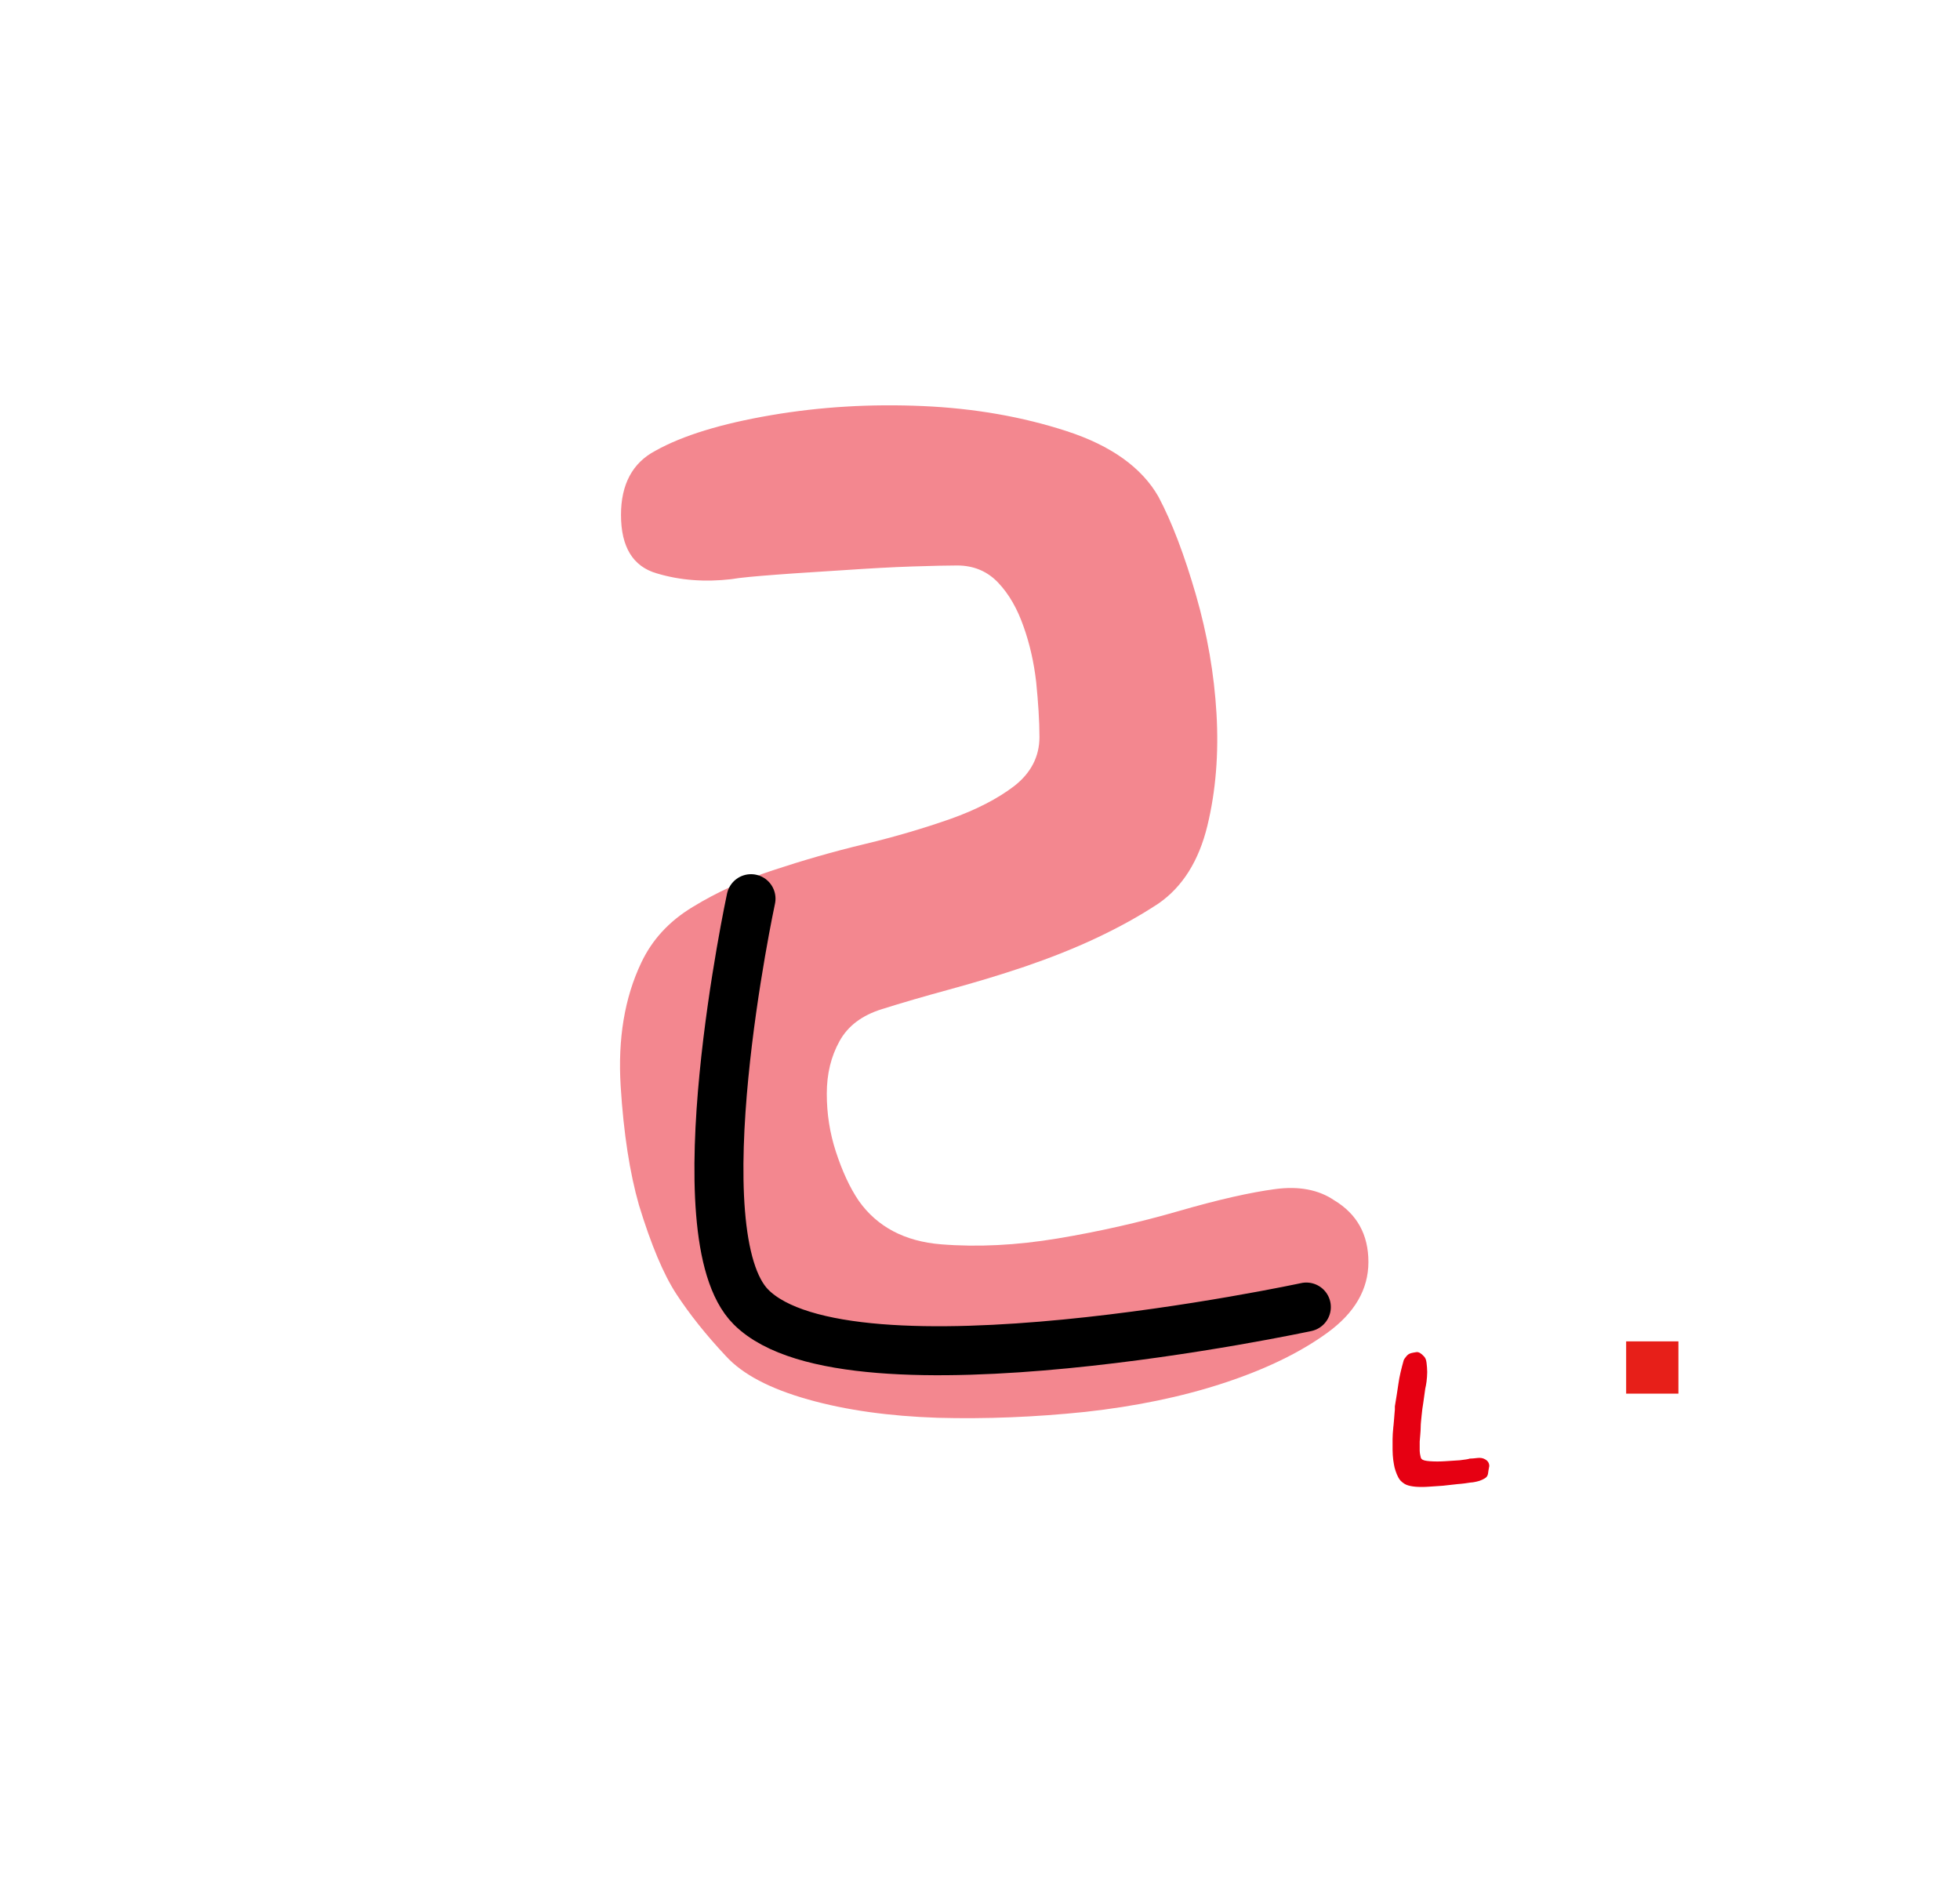
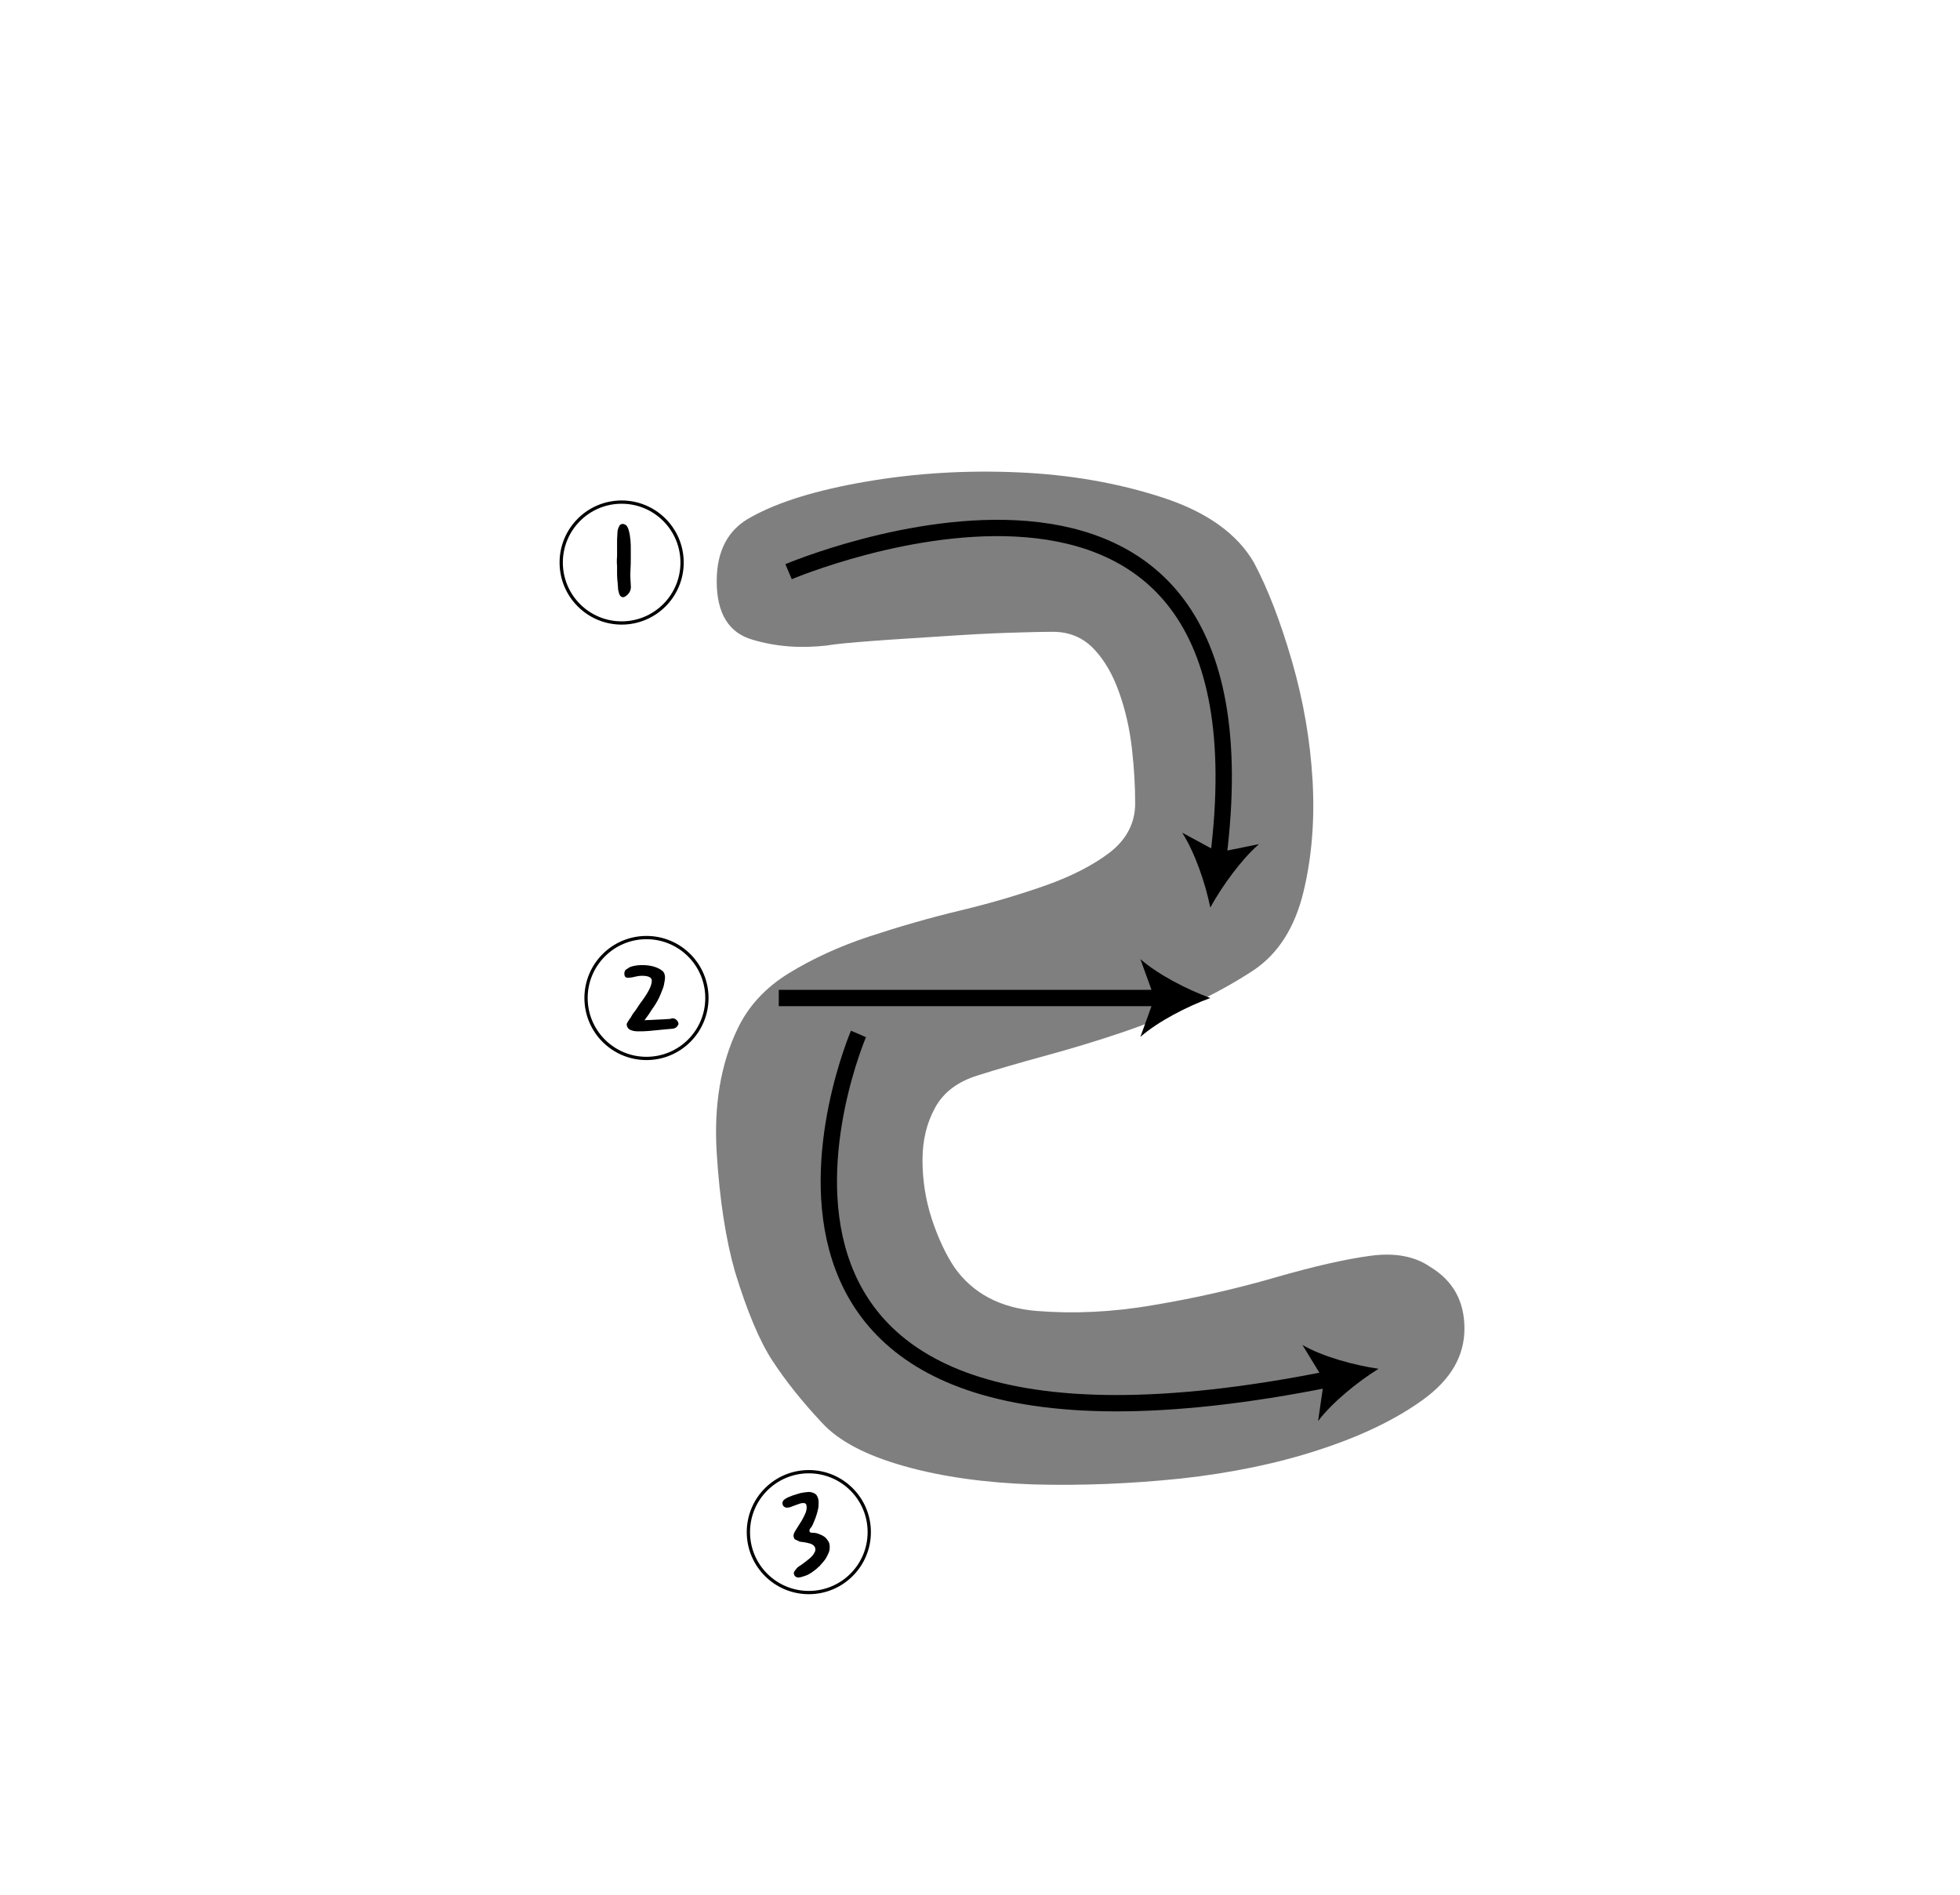
<svg xmlns="http://www.w3.org/2000/svg" version="1.1" id="레이어_1" x="0px" y="0px" viewBox="0 0 600 580" style="enable-background:new 0 0 600 580;" xml:space="preserve">
  <style type="text/css">
- 	.st0{opacity:0.47;}
- 	.st1{fill:#E60012;}
- 	.st2{fill:none;stroke:#000000;stroke-miterlimit:10;}
- 	.st3{fill:none;stroke:#E71F19;stroke-width:16;stroke-linecap:square;stroke-linejoin:round;stroke-miterlimit:10;}
- 	.st4{fill:none;stroke:#000000;stroke-width:5;stroke-linecap:square;stroke-linejoin:round;stroke-miterlimit:10;}
- 	.st5{fill:none;stroke:#000000;stroke-width:15;stroke-linecap:round;stroke-miterlimit:10;}
+ 	.st0{opacity:0.5;}
+ 	.st1{fill:none;stroke:#000000;stroke-width:5;stroke-miterlimit:10;}
+ 	.st2{fill:none;stroke:#000000;}
</style>
-   <g id="XMLID_1_" class="st0">
-     <path id="XMLID_10_" class="st1" d="M408.4,367.4c7,4.2,10.5,10.5,10.5,18.9s-4.2,15.6-12.6,21.7c-8.4,6.1-19,11.2-31.8,15.4   c-12.8,4.2-26.9,7.1-42.3,8.8c-15.4,1.6-30.5,2.2-45.2,1.8c-14.7-0.5-27.9-2.3-39.6-5.6c-11.7-3.3-20.1-7.7-25.2-13.3   c-6.1-6.5-11.1-12.8-15.1-18.9c-4-6.1-7.8-15.2-11.5-27.3c-2.8-9.8-4.7-21.9-5.6-36.4c-0.9-14.5,1.2-27.1,6.3-37.8   c3.3-7,8.5-12.7,15.8-17.1c7.2-4.4,15.4-8.2,24.5-11.2c9.1-3,18.4-5.7,28-8c9.6-2.3,18.3-4.9,26.3-7.7c7.9-2.8,14.5-6.2,19.6-10.1   c5.1-4,7.7-9,7.7-15c0-5.1-0.4-10.7-1-16.8c-0.7-6.1-2-11.8-3.9-17.1c-1.9-5.4-4.4-9.8-7.7-13.3c-3.3-3.5-7.5-5.3-12.6-5.3   c-2.8,0-7.3,0.1-13.6,0.3c-6.3,0.2-13.2,0.6-20.6,1.1c-7.5,0.5-14.5,0.9-21,1.4c-6.5,0.5-11.2,0.9-14,1.4   c-7.9,0.9-15.5,0.4-22.8-1.8c-7.2-2.1-10.9-8-10.9-17.9c0-9.3,3.5-15.9,10.5-19.6c8.4-4.7,20.2-8.3,35.4-10.9   c15.2-2.6,30.7-3.5,46.5-2.8c15.9,0.7,30.6,3.3,44.1,7.7c13.5,4.4,22.9,11.1,28,20c4.2,7.9,8,18,11.5,30.1   c3.5,12.1,5.6,24.3,6.3,36.4c0.7,12.1-0.2,23.6-2.8,34.3c-2.6,10.7-7.6,18.7-15,23.8c-5.6,3.7-11.9,7.2-18.9,10.5   c-7,3.3-14.4,6.2-22,8.8c-7.7,2.6-15.4,4.9-23.1,7c-7.7,2.1-14.6,4.1-20.6,6c-6.1,1.9-10.4,5.1-13,9.8c-2.6,4.7-3.9,10-3.9,16.1   c0,6.1,0.9,12,2.8,17.8c1.9,5.8,4.2,10.9,7,15c5.6,7.9,14,12.4,25.2,13.3c11.2,0.9,23.1,0.3,35.7-1.8c12.6-2.1,25-4.9,37.1-8.4   c12.1-3.5,21.9-5.7,29.4-6.7C397.6,363,403.7,364.2,408.4,367.4z" />
+   <g id="XMLID_9_" class="st0">
+     <path id="XMLID_19_" d="M437.8,387.8c7,4.2,10.5,10.5,10.5,18.9c0,8.4-4.2,15.6-12.6,21.7c-8.4,6.1-19,11.2-31.9,15.4   c-12.8,4.2-26.9,7.1-42.3,8.8c-15.4,1.6-30.5,2.2-45.1,1.8c-14.7-0.5-27.9-2.3-39.6-5.6c-11.7-3.3-20.1-7.7-25.2-13.3   c-6.1-6.5-11.1-12.8-15.1-18.9c-4-6.1-7.8-15.2-11.5-27.3c-2.8-9.8-4.7-21.9-5.6-36.4c-0.9-14.5,1.2-27.1,6.3-37.8   c3.3-7,8.5-12.7,15.8-17.2c7.2-4.4,15.4-8.2,24.5-11.2c9.1-3,18.4-5.7,28-8c9.6-2.3,18.3-4.9,26.2-7.7c7.9-2.8,14.5-6.2,19.6-10.1   c5.1-4,7.7-9,7.7-15c0-5.1-0.3-10.7-1-16.8c-0.7-6.1-2-11.8-3.9-17.1c-1.9-5.4-4.4-9.8-7.7-13.3c-3.3-3.5-7.5-5.3-12.6-5.3   c-2.8,0-7.3,0.1-13.6,0.3c-6.3,0.2-13.2,0.6-20.6,1.1c-7.5,0.5-14.5,0.9-21,1.4c-6.5,0.5-11.2,0.9-14,1.4   c-7.9,0.9-15.5,0.4-22.8-1.8c-7.2-2.1-10.9-8-10.9-17.9c0-9.3,3.5-15.9,10.5-19.6c8.4-4.7,20.2-8.3,35.4-10.9   c15.2-2.6,30.7-3.5,46.5-2.8c15.9,0.7,30.6,3.3,44.1,7.7c13.5,4.4,22.9,11.1,28,20c4.2,7.9,8.1,18,11.6,30.1   c3.5,12.1,5.6,24.3,6.3,36.4c0.7,12.1-0.2,23.6-2.8,34.3c-2.6,10.7-7.6,18.7-15.1,23.8c-5.6,3.7-11.9,7.2-18.9,10.5   c-7,3.3-14.3,6.2-22,8.8c-7.7,2.6-15.4,4.9-23.1,7c-7.7,2.1-14.6,4.1-20.6,6c-6.1,1.9-10.4,5.1-13,9.8c-2.6,4.7-3.9,10-3.9,16.1   c0,6.1,0.9,12,2.8,17.9c1.9,5.8,4.2,10.8,7,15c5.6,7.9,14,12.4,25.2,13.3c11.2,0.9,23.1,0.4,35.7-1.8c12.6-2.1,25-4.9,37.1-8.4   c12.1-3.5,21.9-5.7,29.4-6.7C427.1,383.4,433.2,384.6,437.8,387.8z" />
  </g>
-   <path id="XMLID_2_" class="st2" d="M159.1,170.7" />
-   <path id="XMLID_3_" class="st3" d="M505.8,418.6" />
-   <path id="XMLID_7_" class="st4" d="M342-42" />
-   <g id="XMLID_8_">
-     <path id="XMLID_6_" class="st1" d="M455.5,451.2c-0.1,0.5-0.4,1-0.9,1.3c-0.5,0.3-1.1,0.6-1.7,0.8c-0.6,0.2-1.2,0.3-1.7,0.4   c-0.5,0.1-0.8,0.1-0.9,0.1c-1.3,0.2-2.6,0.4-4.1,0.5c-1.5,0.2-3,0.3-4.5,0.5c-1.5,0.1-3,0.2-4.4,0.3c-1.4,0.1-2.8,0.1-4,0   c-1.1-0.1-2.1-0.3-2.8-0.6c-0.7-0.3-1.3-0.8-1.8-1.3c-0.5-0.6-0.8-1.2-1.1-1.9c-0.3-0.7-0.5-1.4-0.7-2.1c-0.1-0.6-0.3-1.4-0.4-2.3   c-0.1-0.9-0.2-2-0.2-3.1c0-1.1,0-2.2,0-3.3c0-1.1,0.1-2.2,0.2-3.3c0,0.1,0-0.3,0.1-1s0.1-1.5,0.2-2.3c0.1-0.9,0.1-1.7,0.2-2.4   c0-0.7,0-1,0-1c0.4-2.5,0.8-4.8,1.1-7c0.3-2.2,0.9-4.6,1.6-7.1c0.1-0.3,0.4-0.7,0.8-1.2c0.4-0.5,0.8-0.8,1.5-1   c0.4-0.1,0.9-0.2,1.6-0.3c0.7-0.1,1.5,0.4,2.3,1.3c0.4,0.4,0.7,1,0.8,2c0.1,0.9,0.2,1.8,0.2,2.8s-0.1,2-0.2,2.9   c-0.1,0.9-0.3,1.7-0.4,2.2c-0.2,1.5-0.4,3-0.6,4.3c-0.2,1.3-0.4,2.5-0.5,3.8c-0.1,1.2-0.3,2.5-0.3,3.8s-0.2,2.7-0.3,4.3   c0,0.3,0,0.8,0,1.3s0,1,0,1.5c0,0.5,0.1,1,0.2,1.5c0.1,0.5,0.2,0.9,0.4,1c0.3,0.4,1.2,0.6,2.6,0.7c1.4,0.1,2.9,0.1,4.5,0   c1.6-0.1,3.2-0.2,4.6-0.3c1.5-0.2,2.5-0.3,3-0.5c0.7,0,1.5-0.1,2.4-0.2c0.8-0.1,1.6,0,2.3,0.4c0.9,0.5,1.3,1.2,1.3,2.1   C455.7,449.7,455.6,450.5,455.5,451.2z" />
+   <g id="XMLID_6_">
+     <g id="XMLID_28_">
+       <line id="XMLID_31_" class="st1" x1="238.4" y1="305.5" x2="355.5" y2="305.5" />
+       <g id="XMLID_29_">
+         <path id="XMLID_30_" d="M370.5,305.5c-7.1,2.6-15.9,7.1-21.4,11.9l4.3-11.9l-4.3-11.9C354.6,298.4,363.4,302.9,370.5,305.5z" />
+       </g>
+     </g>
  </g>
-   <path id="XMLID_4_" class="st5" d="M229.9,275.1c0,0-22.1,102.9,0,125c30.1,30.1,170,0,170,0" />
-   <g id="XMLID_5_">
- </g>
+   <g id="XMLID_3_">
+     <g id="XMLID_23_">
+       <path id="XMLID_26_" class="st1" d="M262.8,316.5c0,0-63.3,147.3,144.4,105.6" />
+       <g id="XMLID_24_">
+         <path id="XMLID_25_" d="M422,419c-6.4,4-14.1,10.2-18.5,16l1.8-12.5l-6.6-10.8C404.9,415.3,414.5,417.9,422,419z" />
+       </g>
+     </g>
+   </g>
+   <g id="XMLID_1_">
+     <path id="XMLID_17_" d="M191.2,182.7c-0.5,0.2-0.8,0.1-1.1-0.1c-0.3-0.2-0.5-0.6-0.6-1c-0.1-0.5-0.3-0.9-0.3-1.5   c0-0.5-0.1-1-0.1-1.4c-0.1-1-0.2-1.9-0.2-2.8c0-0.9,0-1.8,0-2.6c-0.1-1-0.1-2,0-3l0-5.1c0-0.6,0.1-1.2,0.1-1.9   c0-0.6,0.1-1.3,0.4-1.9c0.2-0.6,0.5-0.9,1-1c0.5-0.1,0.9,0.1,1.4,0.5c0.3,0.4,0.6,1,0.8,1.9c0.2,0.8,0.3,1.7,0.4,2.6   c0.1,0.9,0.1,1.8,0.1,2.8c0,0.9,0,1.6,0,2.3v0c0,1.3,0,2.7-0.1,4.1c-0.1,1.4,0,2.9,0.1,4.5c0.1,0.8,0,1.5-0.4,2.2   C192.3,181.9,191.8,182.4,191.2,182.7z" />
+   </g>
+   <circle id="XMLID_4_" class="st2" cx="190.3" cy="172.2" r="18.5" />
+   <g id="XMLID_7_">
+     <path id="XMLID_15_" d="M206.7,311.9c0.7,0.5,1,1,1,1.6c-0.1,0.3-0.3,0.6-0.6,0.9s-0.7,0.4-1.1,0.5c-0.8,0.1-1.6,0.1-2.3,0.2   c-0.7,0.1-1.4,0.1-2.1,0.2c-1,0.1-2.1,0.2-3.1,0.3s-2.1,0.1-3.3,0.1c-0.7,0-1.3-0.1-1.9-0.3c-0.6-0.2-1-0.5-1.3-1.1   c-0.2-0.5-0.2-0.9,0-1.2c0.2-0.4,0.5-0.8,0.9-1.4c0.1-0.1,0.3-0.4,0.5-0.8c0.2-0.4,0.5-0.8,0.9-1.3s0.7-1,1.1-1.6   c0.4-0.6,0.8-1.2,1.2-1.7c2.1-2.9,3.1-5,2.9-6.4c-0.1-0.4-0.4-0.7-0.9-0.9c-0.5-0.2-1.2-0.3-2-0.3c-0.8,0-1.5,0.1-2.3,0.3   c-0.7,0.2-1.5,0.3-2.3,0.3c-0.5-0.1-0.7-0.3-0.8-0.7c-0.1-0.4-0.1-0.8,0-1.1c0.1-0.4,0.3-0.7,0.6-0.8c0.3-0.2,0.6-0.4,0.9-0.6   c0.7-0.3,1.5-0.5,2.5-0.6c1-0.1,1.9-0.1,2.9,0c1,0.1,1.9,0.3,2.7,0.6s1.5,0.7,2.1,1.2c0.3,0.3,0.5,0.7,0.6,1.2c0.1,0.5,0.1,1,0,1.6   c-0.1,0.5-0.2,1.1-0.3,1.6s-0.3,0.9-0.4,1.2c-0.2,0.5-0.4,1-0.6,1.5c-0.2,0.5-0.5,1.2-0.9,1.9c-0.4,0.7-0.9,1.6-1.6,2.5   c-0.6,1-1.4,2.2-2.4,3.5l6.2-0.3c0.6,0,1.1-0.1,1.7-0.1C205.7,311.6,206.2,311.7,206.7,311.9z" />
+   </g>
+   <circle id="XMLID_5_" class="st2" cx="197.9" cy="305.5" r="18.5" />
+   <g id="XMLID_10_">
+     <g id="XMLID_34_">
+       <path id="XMLID_40_" class="st1" d="M241.4,175c0,0,150.8-64,131.5,87.9" />
+       <g id="XMLID_35_">
+         <path id="XMLID_39_" d="M370.5,277.8c-1.5-7.4-4.7-16.8-8.6-22.9l11.1,6l12.4-2.5C380,263.1,374.2,271.1,370.5,277.8z" />
+       </g>
+     </g>
+   </g>
+   <g id="XMLID_11_">
+     <path id="XMLID_13_" d="M250.5,469.5c0.6,0.2,1.2,0.5,1.7,0.8c0.5,0.3,0.9,0.8,1.3,1.4c0.3,0.4,0.5,1,0.5,1.8   c0,0.7-0.1,1.5-0.5,2.2c-0.4,0.9-0.8,1.6-1.4,2.3c-0.5,0.6-1,1.1-1.2,1.4c-0.2,0.1-0.5,0.4-0.9,0.8c-0.5,0.4-1,0.8-1.6,1.2   c-0.6,0.4-1.3,0.8-2,1s-1.4,0.5-2,0.5c-0.6,0-1.1-0.3-1.3-0.9c-0.2-0.4-0.1-0.8,0.3-1.3c0.4-0.5,0.7-0.9,1-1.1   c0.4-0.2,0.9-0.6,1.6-1.1c0.7-0.5,1.3-1,1.9-1.5c0.6-0.5,1.1-1.1,1.4-1.7c0.4-0.6,0.4-1.2,0.1-1.8c-0.3-0.5-0.8-0.8-1.4-1   c-0.7-0.2-1.3-0.3-1.8-0.4c-0.2,0-0.5-0.1-0.8-0.1c-0.3,0-0.7-0.1-1-0.3c-0.3-0.1-0.6-0.3-0.9-0.4s-0.4-0.4-0.5-0.7   c-0.2-0.4-0.1-1.1,0.4-1.9c0.5-0.8,1-1.6,1.5-2.4c0.5-0.7,0.9-1.5,1.3-2.3c0.3-0.6,0.5-1.1,0.6-1.5c0.1-0.4,0.2-0.9,0.1-1.6   c-0.1-0.6-0.4-0.8-0.9-0.8c-0.3,0-0.6,0-0.9,0.1c-0.3,0.1-0.6,0.2-0.9,0.3c-0.8,0.3-1.4,0.5-1.9,0.7c-0.4,0.2-0.9,0.3-1.5,0.3   c-0.4,0-0.7-0.2-1-0.5c-0.2-0.3-0.3-0.7-0.3-1c0.1-0.3,0.2-0.6,0.4-0.8c0.2-0.2,0.6-0.5,1.2-0.8c0.9-0.4,2-0.8,3.1-1.1   c1.1-0.4,2.3-0.5,3.5-0.6c0.4,0,0.8,0.1,1.3,0.3c0.5,0.2,0.9,0.5,1.1,0.9c0.3,0.5,0.5,1.2,0.5,1.9c0,0.7,0,1.5-0.2,2.3   c-0.2,0.8-0.4,1.6-0.7,2.4c-0.3,0.8-0.6,1.5-0.9,2.2c-0.2,0.4-0.4,0.8-0.7,1.1c-0.3,0.3-0.3,0.6-0.3,0.9c0,0.3,0.3,0.5,0.9,0.5   C249.4,469.2,250,469.3,250.5,469.5z" />
+   </g>
+   <circle id="XMLID_8_" class="st2" cx="247.6" cy="469" r="18.5" />
  <g id="XMLID_12_">
</g>
-   <g id="XMLID_13_">
+   <g id="XMLID_21_">
</g>
-   <g id="XMLID_14_">
+   <g id="XMLID_32_">
</g>
-   <g id="XMLID_15_">
+   <g id="XMLID_41_">
</g>
-   <g id="XMLID_16_">
+   <g id="XMLID_42_">
+ </g>
+   <g id="XMLID_43_">
+ </g>
+   <g id="XMLID_44_">
</g>
</svg>
